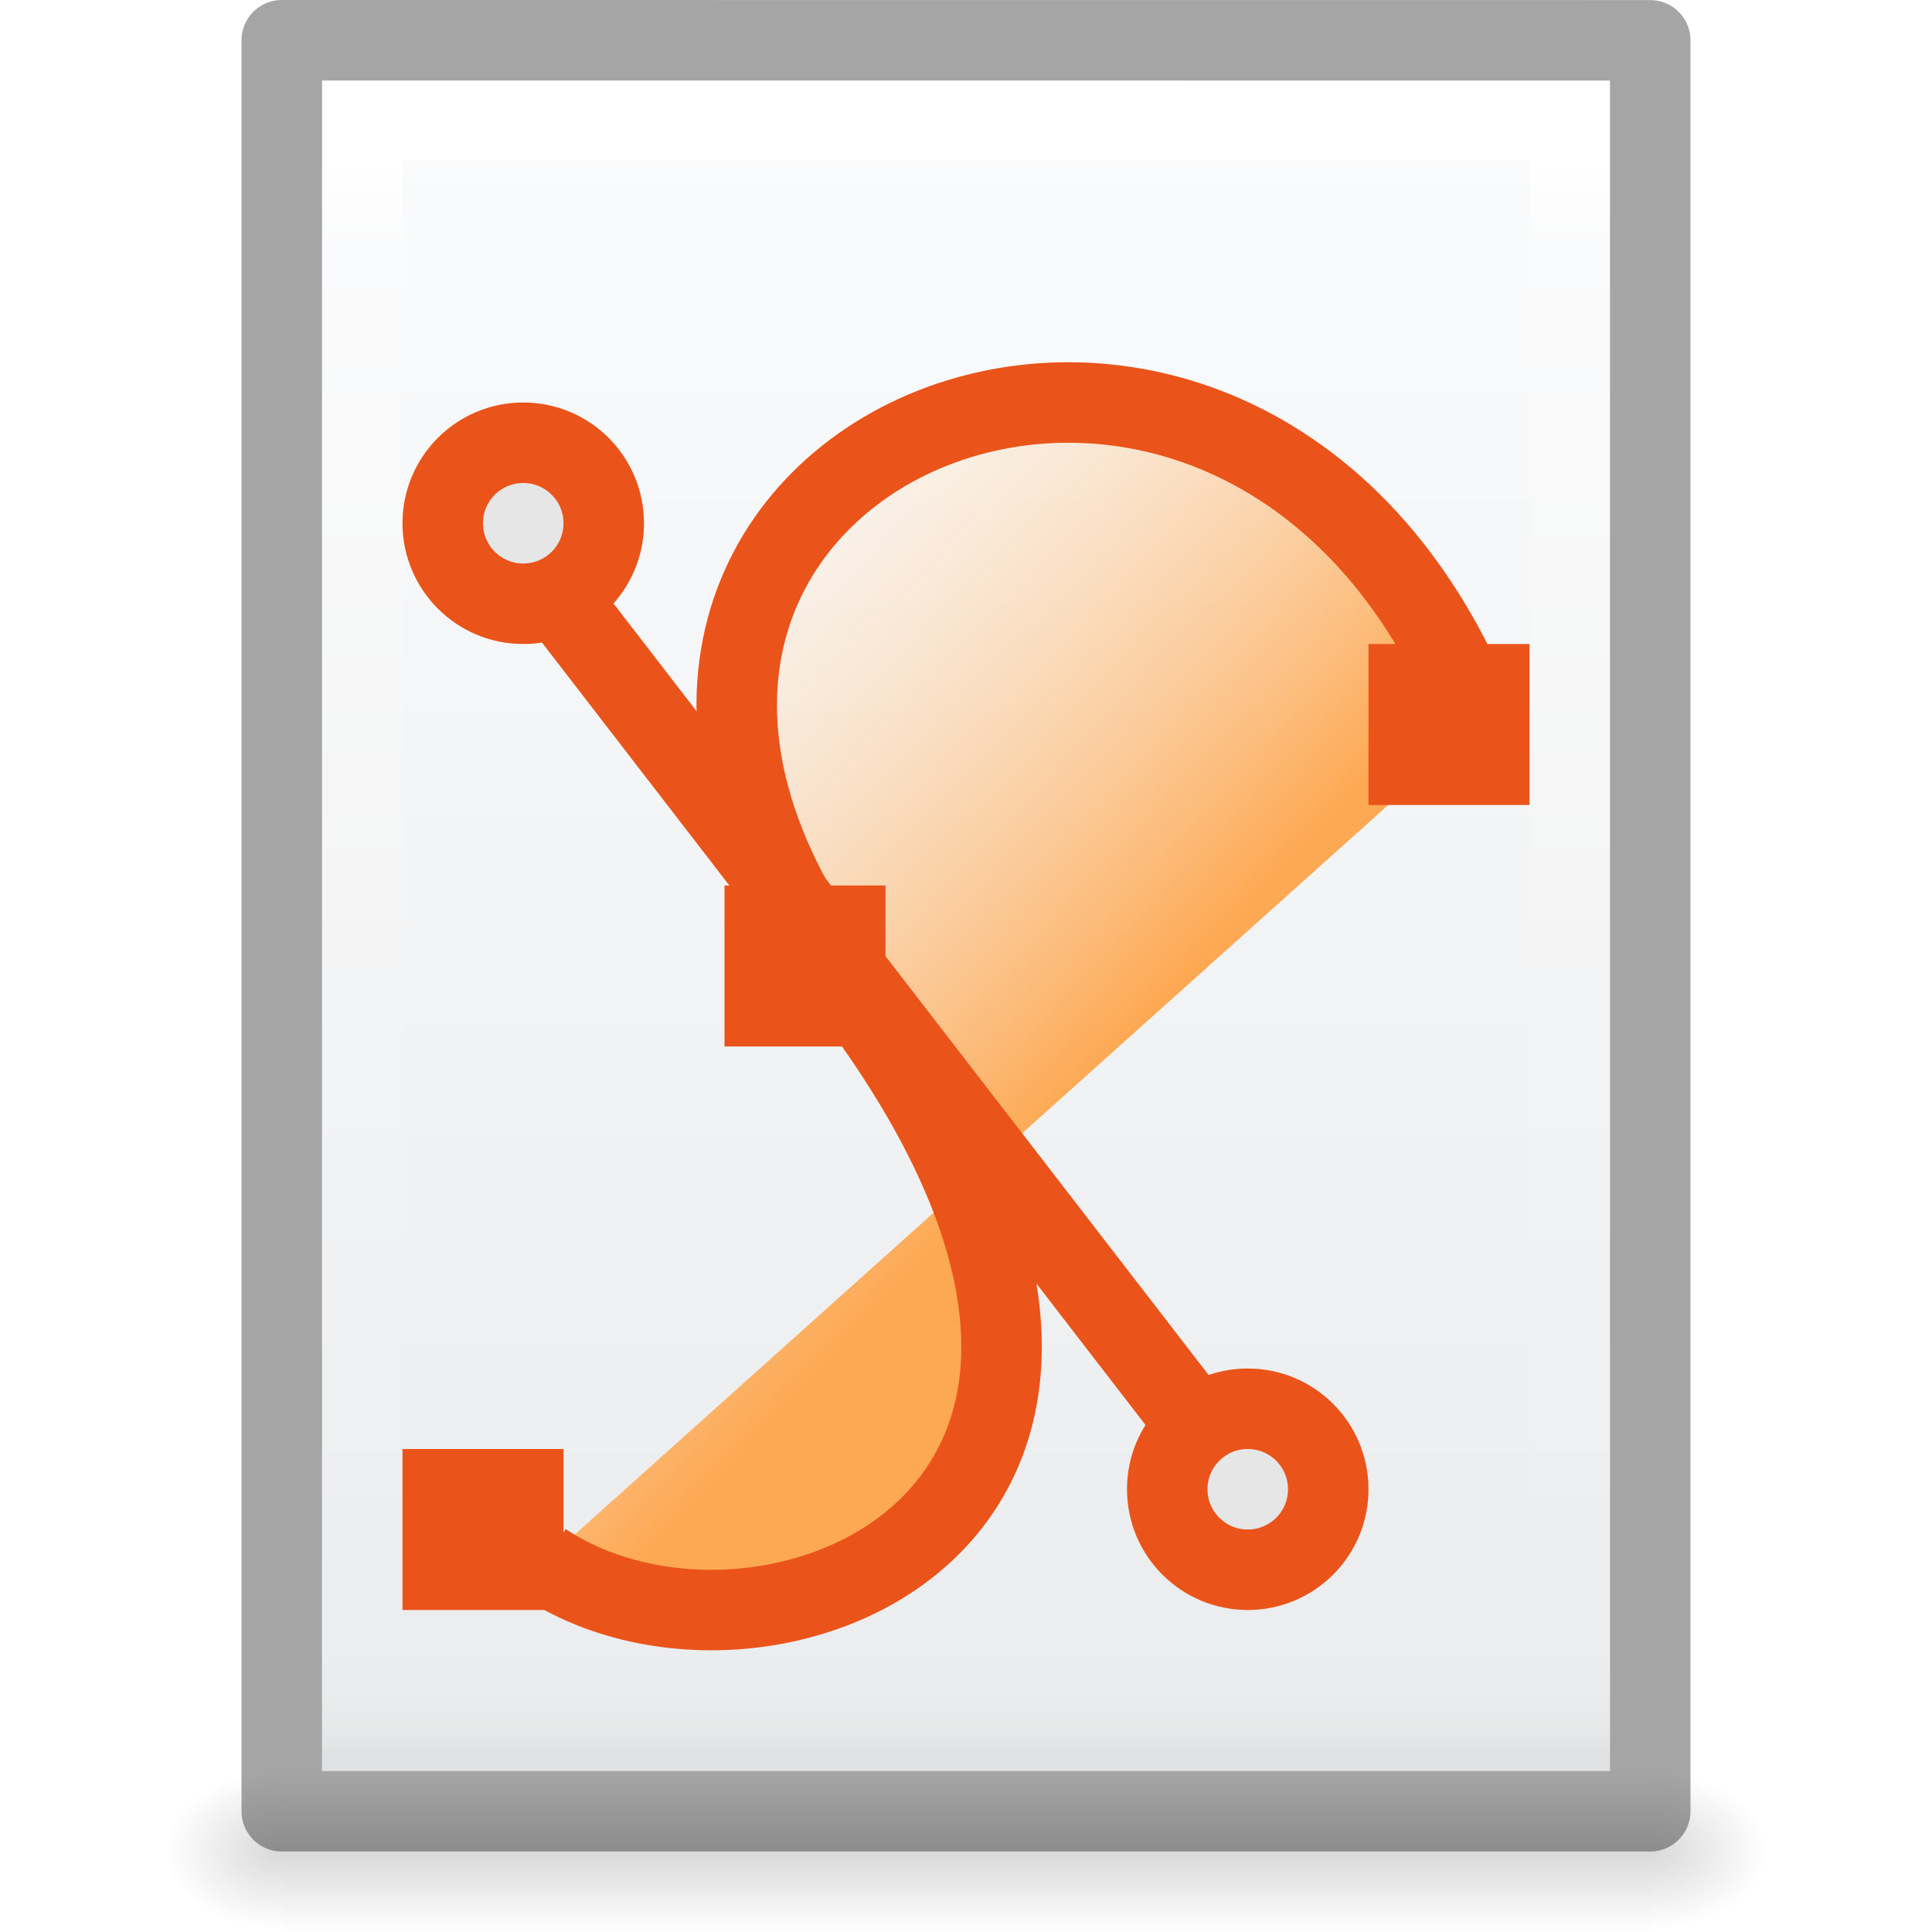
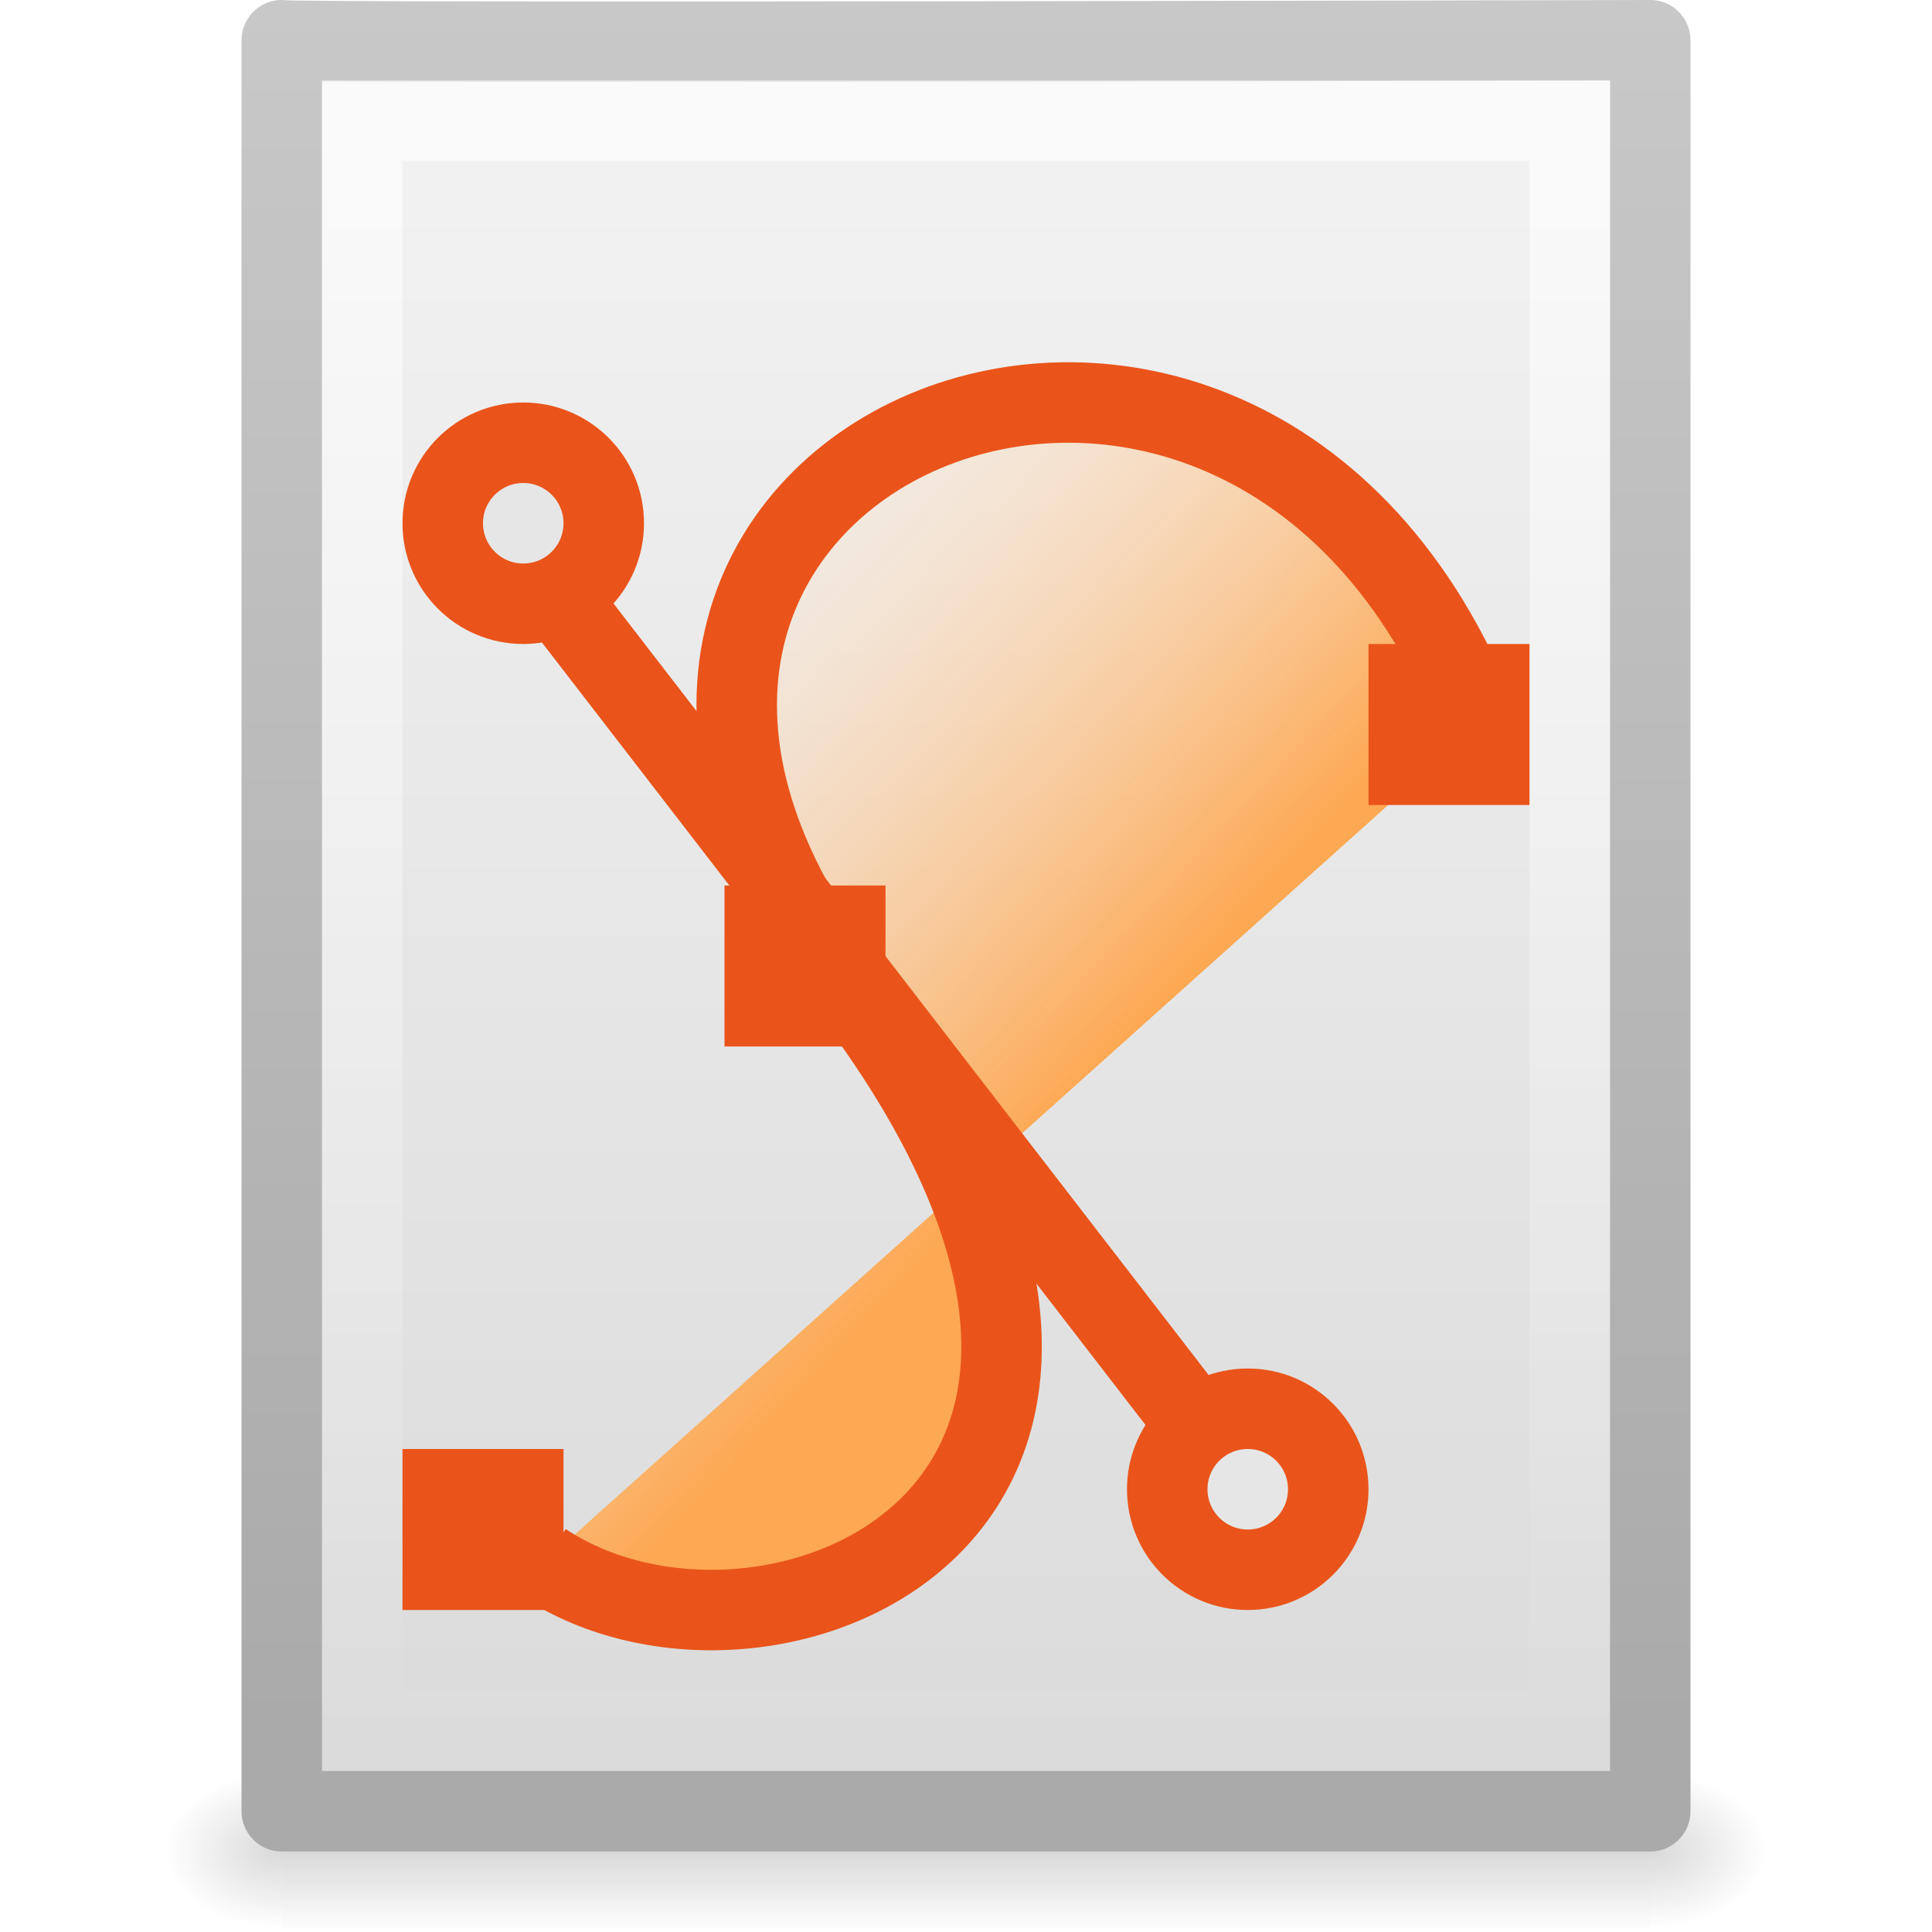
<svg xmlns="http://www.w3.org/2000/svg" xmlns:xlink="http://www.w3.org/1999/xlink" version="1.0" width="24" height="24" id="svg2770">
  <defs id="defs2772">
    <linearGradient id="linearGradient5048">
      <stop id="stop5050" style="stop-color:#000000;stop-opacity:0" offset="0" />
      <stop id="stop5056" style="stop-color:#000000;stop-opacity:1" offset="0.5" />
      <stop id="stop5052" style="stop-color:#000000;stop-opacity:0" offset="1" />
    </linearGradient>
    <linearGradient x1="302.857" y1="366.648" x2="302.857" y2="609.505" id="linearGradient2447" xlink:href="#linearGradient5048" gradientUnits="userSpaceOnUse" gradientTransform="matrix(0.0352071,0,0,0.00823529,-0.724852,18.98055)" />
    <radialGradient cx="605.714" cy="486.648" r="117.143" fx="605.714" fy="486.648" id="radialGradient2444" xlink:href="#linearGradient5060" gradientUnits="userSpaceOnUse" gradientTransform="matrix(-0.01204859,0,0,0.00823529,10.76121,18.98057)" />
    <linearGradient id="linearGradient5060">
      <stop id="stop5062" style="stop-color:#000000;stop-opacity:1" offset="0" />
      <stop id="stop5064" style="stop-color:#000000;stop-opacity:0" offset="1" />
    </linearGradient>
    <radialGradient cx="605.714" cy="486.648" r="117.143" fx="605.714" fy="486.648" id="radialGradient2441" xlink:href="#linearGradient5060" gradientUnits="userSpaceOnUse" gradientTransform="matrix(0.01204859,0,0,0.00823529,13.23879,18.98057)" />
    <linearGradient id="linearGradient3104">
      <stop id="stop3106" style="stop-color:#aaaaaa;stop-opacity:1" offset="0" />
      <stop id="stop3108" style="stop-color:#c8c8c8;stop-opacity:1" offset="1" />
    </linearGradient>
    <linearGradient x1="-51.786" y1="50.786" x2="-51.786" y2="2.906" id="linearGradient2438" xlink:href="#linearGradient3104" gradientUnits="userSpaceOnUse" gradientTransform="matrix(0.3922135,0,0,0.4473607,29.19929,-1.2387)" />
    <linearGradient id="linearGradient3600">
      <stop id="stop3602" style="stop-color:#f4f4f4;stop-opacity:1" offset="0" />
      <stop id="stop3604" style="stop-color:#dbdbdb;stop-opacity:1" offset="1" />
    </linearGradient>
    <linearGradient x1="25.132" y1="0.985" x2="25.132" y2="47.013" id="linearGradient2435" xlink:href="#linearGradient3600" gradientUnits="userSpaceOnUse" gradientTransform="matrix(0.4857154,0,0,0.4780255,0.3428305,-0.7059501)" />
    <radialGradient cx="102" cy="112.305" r="139.559" id="XMLID_8_" gradientUnits="userSpaceOnUse">
      <stop id="stop41" style="stop-color:#b7b8b9;stop-opacity:1" offset="0" />
      <stop id="stop47" style="stop-color:#ececec;stop-opacity:1" offset="0.189" />
      <stop id="stop49" style="stop-color:#fafafa;stop-opacity:0" offset="0.257" />
      <stop id="stop51" style="stop-color:#ffffff;stop-opacity:0" offset="0.301" />
      <stop id="stop53" style="stop-color:#fafafa;stop-opacity:0" offset="0.531" />
      <stop id="stop55" style="stop-color:#ebecec;stop-opacity:0" offset="0.845" />
      <stop id="stop57" style="stop-color:#e1e2e3;stop-opacity:0" offset="1" />
    </radialGradient>
    <radialGradient cx="102" cy="112.305" r="139.559" id="radialGradient2432" xlink:href="#XMLID_8_" gradientUnits="userSpaceOnUse" gradientTransform="matrix(0.1702128,0,0,-0.1907226,1.106383,23.7165)" />
    <linearGradient id="linearGradient3211">
      <stop id="stop3213" style="stop-color:#ffffff;stop-opacity:1" offset="0" />
      <stop id="stop3215" style="stop-color:#ffffff;stop-opacity:0" offset="1" />
    </linearGradient>
    <linearGradient x1="24" y1="2" x2="24" y2="46.017" id="linearGradient2429" xlink:href="#linearGradient3211" gradientUnits="userSpaceOnUse" gradientTransform="matrix(0.4545444,0,0,0.4651153,1.090934,0.3372293)" />
    <linearGradient id="linearGradient3555">
      <stop id="stop3557" style="stop-color:#aac5d5;stop-opacity:1" offset="0" />
      <stop id="stop3559" style="stop-color:#ffffff;stop-opacity:0" offset="1" />
    </linearGradient>
    <linearGradient x1="28.534" y1="24.24" x2="16.887" y2="13.664" id="linearGradient2768" xlink:href="#linearGradient3555" gradientUnits="userSpaceOnUse" gradientTransform="matrix(0.6594275,0,0,0.6465221,-4.032673,-3.594716)" />
    <linearGradient id="linearGradient8589">
      <stop id="stop8591" style="stop-color:#fefefe;stop-opacity:1" offset="0" />
      <stop id="stop8593" style="stop-color:#cbcbcb;stop-opacity:1" offset="1" />
    </linearGradient>
    <linearGradient x1="32.892" y1="8.059" x2="36.358" y2="5.457" id="linearGradient2425" xlink:href="#linearGradient8589" gradientUnits="userSpaceOnUse" gradientTransform="matrix(0.4778466,0,0,0.5524833,0.3722548,-0.0761283)" />
-     <linearGradient xlink:href="#linearGradient4102" id="linearGradient3023" gradientUnits="userSpaceOnUse" gradientTransform="matrix(1.050198,0,0,0.9932209,-1.681624,-0.764078)" x1="28.534" y1="24.24" x2="16.887" y2="13.664" />
+     <linearGradient x1="28.534" y1="24.24" x2="16.887" y2="13.664" id="linearGradient3023" xlink:href="#linearGradient4102" gradientUnits="userSpaceOnUse" gradientTransform="matrix(1.050198,0,0,0.9932209,-1.681624,-0.764078)" />
    <linearGradient id="linearGradient4102">
      <stop id="stop4104" style="stop-color:#fda852;stop-opacity:1" offset="0" />
      <stop id="stop4106" style="stop-color:#ffffff;stop-opacity:0" offset="1" />
    </linearGradient>
-     <linearGradient y2="13.664" x2="16.887" y1="24.24" x1="28.534" gradientTransform="matrix(1.050198,0,0,0.9932209,15.9786,-17.30175)" gradientUnits="userSpaceOnUse" id="linearGradient3057" xlink:href="#linearGradient4102" />
-     <linearGradient xlink:href="#linearGradient8589" id="linearGradient3054" gradientUnits="userSpaceOnUse" gradientTransform="matrix(0.4778466,0,0,0.5524833,0.3722548,-0.0761283)" x1="32.892" y1="8.059" x2="36.358" y2="5.457" />
-     <linearGradient xlink:href="#linearGradient4102" id="linearGradient3064" gradientUnits="userSpaceOnUse" gradientTransform="matrix(0.6594275,0,0,0.6465221,-4.032673,-3.594716)" x1="28.534" y1="24.24" x2="16.887" y2="13.664" />
-     <linearGradient xlink:href="#linearGradient3211" id="linearGradient3067" gradientUnits="userSpaceOnUse" gradientTransform="matrix(0.4545444,0,0,0.4651153,1.090934,0.3372293)" x1="24" y1="2" x2="24" y2="46.017" />
-     <radialGradient xlink:href="#XMLID_8_" id="radialGradient3070" gradientUnits="userSpaceOnUse" gradientTransform="matrix(0.1702128,0,0,-0.1907226,1.106383,23.7165)" cx="102" cy="112.305" r="139.559" />
-     <linearGradient xlink:href="#linearGradient3600" id="linearGradient3073" gradientUnits="userSpaceOnUse" gradientTransform="matrix(0.4857154,0,0,0.4780255,0.3428305,-0.7059501)" x1="25.132" y1="0.985" x2="25.132" y2="47.013" />
-     <linearGradient xlink:href="#linearGradient3104" id="linearGradient3075" gradientUnits="userSpaceOnUse" gradientTransform="matrix(0.3922135,0,0,0.4473607,29.19929,-1.2387)" x1="-51.786" y1="50.786" x2="-51.786" y2="2.906" />
-     <radialGradient xlink:href="#linearGradient5060" id="radialGradient3078" gradientUnits="userSpaceOnUse" gradientTransform="matrix(0.01204859,0,0,0.00823529,13.23879,18.98057)" cx="605.714" cy="486.648" fx="605.714" fy="486.648" r="117.143" />
-     <radialGradient xlink:href="#linearGradient5060" id="radialGradient3081" gradientUnits="userSpaceOnUse" gradientTransform="matrix(-0.01204859,0,0,0.00823529,10.76121,18.98057)" cx="605.714" cy="486.648" fx="605.714" fy="486.648" r="117.143" />
-     <linearGradient xlink:href="#linearGradient5048" id="linearGradient3084" gradientUnits="userSpaceOnUse" gradientTransform="matrix(0.0352071,0,0,0.00823529,-0.724852,18.98055)" x1="302.857" y1="366.648" x2="302.857" y2="609.505" />
-     <linearGradient x1="302.857" y1="366.648" x2="302.857" y2="609.505" id="linearGradient3826" xlink:href="#linearGradient5048-8" gradientUnits="userSpaceOnUse" gradientTransform="matrix(0.0352071,0,0,0.0082353,-0.724852,26.98055)" />
-     <linearGradient id="linearGradient5048-8">
-       <stop id="stop5050-3" style="stop-color:#000000;stop-opacity:0" offset="0" />
-       <stop id="stop5056-5" style="stop-color:#000000;stop-opacity:1" offset="0.5" />
-       <stop id="stop5052-1" style="stop-color:#000000;stop-opacity:0" offset="1" />
-     </linearGradient>
-     <radialGradient cx="605.714" cy="486.648" r="117.143" fx="605.714" fy="486.648" id="radialGradient3048" xlink:href="#linearGradient5060-2" gradientUnits="userSpaceOnUse" gradientTransform="matrix(-0.01204859,0,0,0.0082353,10.76121,26.98056)" />
-     <linearGradient id="linearGradient5060-2">
-       <stop id="stop5062-6" style="stop-color:#000000;stop-opacity:1" offset="0" />
-       <stop id="stop5064-9" style="stop-color:#000000;stop-opacity:0" offset="1" />
-     </linearGradient>
-     <radialGradient cx="605.714" cy="486.648" r="117.143" fx="605.714" fy="486.648" id="radialGradient3045" xlink:href="#linearGradient5060-2" gradientUnits="userSpaceOnUse" gradientTransform="matrix(0.01204859,0,0,0.0082353,13.23879,26.98056)" />
-     <linearGradient id="linearGradient3118">
-       <stop id="stop3120" style="stop-color:#000000;stop-opacity:1" offset="0" />
-       <stop id="stop3122" style="stop-color:#000000;stop-opacity:0" offset="1" />
-     </linearGradient>
-     <linearGradient x1="25.132" y1="0.985" x2="25.132" y2="47.013" id="linearGradient3122" xlink:href="#linearGradient3600-4" gradientUnits="userSpaceOnUse" gradientTransform="matrix(0.4857154,0,0,0.4780251,0.3428289,7.294046)" />
-     <linearGradient id="linearGradient3600-4">
-       <stop id="stop3602-7" style="stop-color:#f4f4f4;stop-opacity:1" offset="0" />
-       <stop id="stop3604-6" style="stop-color:#dbdbdb;stop-opacity:1" offset="1" />
-     </linearGradient>
-     <linearGradient x1="-51.786" y1="50.786" x2="-51.786" y2="2.906" id="linearGradient3124" xlink:href="#linearGradient3104-5" gradientUnits="userSpaceOnUse" gradientTransform="matrix(0.3922136,0,0,0.4473603,29.1993,6.761297)" />
-     <linearGradient id="linearGradient3104-5">
-       <stop id="stop3106-6" style="stop-color:#a0a0a0;stop-opacity:1" offset="0" />
-       <stop id="stop3108-9" style="stop-color:#bebebe;stop-opacity:1" offset="1" />
-     </linearGradient>
-     <linearGradient x1="24" y1="5.564" x2="24" y2="43" id="linearGradient3119" xlink:href="#linearGradient3977" gradientUnits="userSpaceOnUse" gradientTransform="matrix(0.4054051,0,0,0.5405406,2.269687,6.527032)" />
-     <linearGradient id="linearGradient3977">
-       <stop id="stop3979" style="stop-color:#ffffff;stop-opacity:1" offset="0" />
-       <stop id="stop3981" style="stop-color:#ffffff;stop-opacity:0.235" offset="0.036" />
-       <stop id="stop3983" style="stop-color:#ffffff;stop-opacity:0.157" offset="0.951" />
-       <stop id="stop3985" style="stop-color:#ffffff;stop-opacity:0.392" offset="1" />
-     </linearGradient>
-     <linearGradient gradientTransform="matrix(0.4054051,0,0,0.5405406,2.269687,6.527032)" gradientUnits="userSpaceOnUse" xlink:href="#linearGradient3977-9" id="linearGradient3119-7" y2="43" x2="24" y1="6.425" x1="24.001" />
-     <linearGradient gradientTransform="matrix(0.4571418,0,0,0.4562951,1.028596,7.848909)" gradientUnits="userSpaceOnUse" xlink:href="#linearGradient3927" id="linearGradient3122-21" y2="47.013" x2="25.132" y1="0.985" x1="25.132" />
-     <radialGradient gradientTransform="matrix(0.01204859,0,0,0.0082353,13.23879,26.98056)" gradientUnits="userSpaceOnUse" xlink:href="#linearGradient5060" id="radialGradient3045-1" fy="486.648" fx="605.714" r="117.143" cy="486.648" cx="605.714" />
-     <radialGradient gradientTransform="matrix(-0.01204859,0,0,0.0082353,10.76121,26.98056)" gradientUnits="userSpaceOnUse" xlink:href="#linearGradient5060" id="radialGradient3048-7" fy="486.648" fx="605.714" r="117.143" cy="486.648" cx="605.714" />
-     <linearGradient gradientTransform="matrix(0.0352071,0,0,0.0082353,-0.724852,26.98055)" gradientUnits="userSpaceOnUse" xlink:href="#linearGradient5048" id="linearGradient4276" y2="609.505" x2="302.857" y1="366.648" x1="302.857" />
-     <linearGradient id="linearGradient3977-9">
-       <stop offset="0" style="stop-color:#ffffff;stop-opacity:1;" id="stop3979-8" />
-       <stop id="stop3981-8" style="stop-color:#ffffff;stop-opacity:0.235;" offset="0.049" />
-       <stop offset="0.951" style="stop-color:#ffffff;stop-opacity:0" id="stop3983-0" />
-       <stop offset="1" style="stop-color:#000000;stop-opacity:0.043" id="stop3985-0" />
-     </linearGradient>
-     <linearGradient id="linearGradient3927">
-       <stop id="stop3929" offset="0" style="stop-color:#fbfcfd;stop-opacity:1" />
-       <stop id="stop3931" offset="1" style="stop-color:#ebeced;stop-opacity:1" />
-     </linearGradient>
-     <linearGradient gradientTransform="matrix(0.4857154,0,0,0.4780251,-5.657171,-9.095558)" gradientUnits="userSpaceOnUse" xlink:href="#linearGradient3927" id="linearGradient3122-2" y2="47.013" x2="25.132" y1="0.985" x1="25.132" />
-     <linearGradient gradientTransform="matrix(0.3922136,0,0,0.4473603,29.1993,-1.238697)" gradientUnits="userSpaceOnUse" xlink:href="#linearGradient3104-5" id="linearGradient3124-7" y2="2.906" x2="-51.786" y1="50.786" x1="-51.786" />
-     <linearGradient xlink:href="#linearGradient5048-8" id="linearGradient4297" gradientUnits="userSpaceOnUse" gradientTransform="matrix(0.0352071,0,0,0.0082353,-0.724852,26.98055)" x1="302.857" y1="366.648" x2="302.857" y2="609.505" />
+     <linearGradient x1="28.534" y1="24.24" x2="16.887" y2="13.664" id="linearGradient3057" xlink:href="#linearGradient4102" gradientUnits="userSpaceOnUse" gradientTransform="matrix(1.050198,0,0,0.9932209,15.9786,-17.30175)" />
+     <linearGradient x1="32.892" y1="8.059" x2="36.358" y2="5.457" id="linearGradient3054" xlink:href="#linearGradient8589" gradientUnits="userSpaceOnUse" gradientTransform="matrix(0.4778466,0,0,0.5524833,0.3722548,-0.0761283)" />
+     <linearGradient x1="28.534" y1="24.24" x2="16.887" y2="13.664" id="linearGradient3064" xlink:href="#linearGradient4102" gradientUnits="userSpaceOnUse" gradientTransform="matrix(0.6594275,0,0,0.6465221,-4.032673,-3.594716)" />
+     <linearGradient x1="24" y1="2" x2="24" y2="46.017" id="linearGradient3067" xlink:href="#linearGradient3211" gradientUnits="userSpaceOnUse" gradientTransform="matrix(0.4545444,0,0,0.4651153,1.090934,0.3372293)" />
+     <radialGradient cx="102" cy="112.305" r="139.559" id="radialGradient3070" xlink:href="#XMLID_8_" gradientUnits="userSpaceOnUse" gradientTransform="matrix(0.1702128,0,0,-0.1907226,1.106383,23.7165)" />
+     <linearGradient x1="25.132" y1="0.985" x2="25.132" y2="47.013" id="linearGradient3073" xlink:href="#linearGradient3600" gradientUnits="userSpaceOnUse" gradientTransform="matrix(0.4857154,0,0,0.4780255,0.3428305,-0.7059501)" />
+     <linearGradient x1="-51.786" y1="50.786" x2="-51.786" y2="2.906" id="linearGradient3075" xlink:href="#linearGradient3104" gradientUnits="userSpaceOnUse" gradientTransform="matrix(0.3922135,0,0,0.4473607,29.19929,-1.2387)" />
+     <radialGradient cx="605.714" cy="486.648" r="117.143" fx="605.714" fy="486.648" id="radialGradient3078" xlink:href="#linearGradient5060" gradientUnits="userSpaceOnUse" gradientTransform="matrix(0.01204859,0,0,0.00823529,13.23879,18.98057)" />
+     <radialGradient cx="605.714" cy="486.648" r="117.143" fx="605.714" fy="486.648" id="radialGradient3081" xlink:href="#linearGradient5060" gradientUnits="userSpaceOnUse" gradientTransform="matrix(-0.01204859,0,0,0.00823529,10.76121,18.98057)" />
+     <linearGradient x1="302.857" y1="366.648" x2="302.857" y2="609.505" id="linearGradient3084" xlink:href="#linearGradient5048" gradientUnits="userSpaceOnUse" gradientTransform="matrix(0.0352071,0,0,0.00823529,-0.724852,18.98055)" />
  </defs>
-   <g id="g4288">
-     <g id="layer1-7" transform="translate(0,-8)">
-       <rect style="display:inline;overflow:visible;visibility:visible;opacity:0.15;fill:url(#linearGradient4297);fill-opacity:1;fill-rule:nonzero;stroke:none;stroke-width:1;marker:none" id="rect2879-7" y="30" x="3.5" height="2" width="17" />
-       <path style="display:inline;overflow:visible;visibility:visible;opacity:0.15;fill:url(#radialGradient3048-7);fill-opacity:1;fill-rule:nonzero;stroke:none;stroke-width:1;marker:none" id="path2881-2" d="m 3.5,30 c 0,0 0,2 0,2 C 2.88,32.004 2,31.552 2,31 2,30.448 2.692,30 3.5,30 Z" />
-       <path style="display:inline;overflow:visible;visibility:visible;opacity:0.15;fill:url(#radialGradient3045-1);fill-opacity:1;fill-rule:nonzero;stroke:none;stroke-width:1;marker:none" id="path2883-6" d="m 20.5,30 c 0,0 0,2 0,2 0.62,0.004 1.5,-0.448 1.5,-1 0,-0.552 -0.692,-1 -1.5,-1 z" />
-       <path style="display:inline;fill:url(#linearGradient3122-21);fill-opacity:1;stroke:none;stroke-width:1;stroke-linecap:butt;stroke-linejoin:round;stroke-miterlimit:4;stroke-dasharray:none;stroke-dashoffset:0;stroke-opacity:1" id="path4160-3-1" d="M 4,9 C 7.666,9 20,9.001 20,9.001 L 20,30 C 20,30 9.333,30 4,30 4,23 4,16 4,9 Z" />
-       <path style="fill:none;stroke:url(#linearGradient3119-7);stroke-width:1;stroke-linecap:round;stroke-linejoin:miter;stroke-miterlimit:4;stroke-dasharray:none;stroke-dashoffset:0;stroke-opacity:1" id="rect6741-1-6" d="m 19.5,29.5 -15,0 0,-20 15,0 z" />
-     </g>
-     <path style="display:inline;fill:none;fill-opacity:1;stroke:#000000;stroke-width:1;stroke-linecap:butt;stroke-linejoin:round;stroke-miterlimit:4;stroke-dasharray:none;stroke-dashoffset:0;stroke-opacity:0.353" id="path4160-3-3" d="m 3.5,0.5 c 3.896,0 17,0.001 17,0.001 l 2.1e-5,21.999 c 0,0 -11.333,0 -17,0 0,-7.333 0,-14.667 0,-22 z" />
-   </g>
-   <path style="fill:url(#linearGradient3064);fill-opacity:1;fill-rule:evenodd;stroke:#ea541a;stroke-width:1px;stroke-linecap:butt;stroke-linejoin:miter;stroke-opacity:1" id="path2783" d="m 6.751,19.411 c 2.754,1.832 8.767,-0.619 3.768,-7.176 C 5.566,5.736 15.442,1.474 18.372,8.989" />
-   <rect style="fill:#ea541a;fill-opacity:1;stroke:none" id="rect3565" y="18" x="5" height="2" width="2" />
-   <rect style="fill:#ea541a;fill-opacity:1;stroke:none" id="rect3567" y="8" x="17" height="2" width="2" />
-   <path style="fill:none;stroke:#ea541a;stroke-width:1px;stroke-linecap:butt;stroke-linejoin:miter;stroke-opacity:1" id="path3571" d="M 6.089,6.329 15.589,18.645" />
-   <path style="fill:#e6e6e6;fill-opacity:1;stroke:#ea541a;stroke-width:1;stroke-linecap:butt;stroke-miterlimit:4;stroke-opacity:1;stroke-dasharray:none" id="path3573" d="m 7.5,6.5 c 3.72e-4,0.552 -0.447,1 -1,1 -0.553,0 -1,-0.448 -1,-1 -3.72e-4,-0.552 0.447,-1 1,-1 0.553,0 1,0.448 1,1 l 0,0 z" />
-   <path style="fill:#e6e6e6;fill-opacity:1;stroke:#ea541a;stroke-width:1;stroke-linecap:butt;stroke-miterlimit:4;stroke-opacity:1;stroke-dasharray:none" id="path3575" d="m 16.5,18.5 c 3.73e-4,0.552 -0.447,1 -1,1 -0.553,0 -1,-0.448 -1,-1 -3.72e-4,-0.552 0.447,-1 1,-1 0.553,0 1,0.448 1,1 l 0,0 z" />
-   <rect style="fill:#ea541a;fill-opacity:1;stroke:none" id="rect3569" y="11" x="9" height="2" width="2" />
+   <rect width="17" height="2" x="3.5" y="22" id="rect2879" style="opacity:0.15;fill:url(#linearGradient3084);fill-opacity:1;fill-rule:nonzero;stroke:none;stroke-width:1;marker:none;visibility:visible;display:inline;overflow:visible" />
+   <path d="m 3.5,22 c 0,0 0,2 0,2 C 2.88,24.004 2,23.552 2,23 2,22.448 2.692,22 3.5,22 z" id="path2881" style="opacity:0.15;fill:url(#radialGradient3081);fill-opacity:1;fill-rule:nonzero;stroke:none;stroke-width:1;marker:none;visibility:visible;display:inline;overflow:visible" />
+   <path d="m 20.5,22 c 0,0 0,2 0,2 0.62,0.004 1.5,-0.448 1.5,-1 0,-0.552 -0.692,-1 -1.5,-1 z" id="path2883" style="opacity:0.15;fill:url(#radialGradient3078);fill-opacity:1;fill-rule:nonzero;stroke:none;stroke-width:1;marker:none;visibility:visible;display:inline;overflow:visible" />
+   <path d="M 3.5,0.5 C 3.463,0.543 20.5,0.5 20.5,0.5 c 0,5.729 3.9e-5,16.271 3.9e-5,22 -5.667,0 -11.333,0 -17,0 0,-7.333 0,-14.667 0,-22 z" id="path4160" style="fill:url(#linearGradient3073);fill-opacity:1;stroke:url(#linearGradient3075);stroke-width:1;stroke-linecap:butt;stroke-linejoin:round;stroke-miterlimit:4;stroke-opacity:1;stroke-dasharray:none;stroke-dashoffset:0;display:inline" />
+   <path d="m 19.5,1 c 0,5.208 0,15.292 0,20.5 -5,0 -10,0 -15,0 0,-6.667 0,-13.333 0,-20 3.437,0 11.063,0 14.5,0" id="path2435" style="opacity:0.6;fill:none;stroke:url(#linearGradient3067);stroke-width:1;stroke-linecap:butt;stroke-linejoin:miter;stroke-miterlimit:4;stroke-opacity:1;stroke-dasharray:none;stroke-dashoffset:0;display:inline" />
+   <path d="m 6.751,19.411 c 2.754,1.832 8.767,-0.619 3.768,-7.176 C 5.566,5.736 15.442,1.474 18.372,8.989" id="path2783" style="fill:url(#linearGradient3064);fill-opacity:1;fill-rule:evenodd;stroke:#ea541a;stroke-width:1px;stroke-linecap:butt;stroke-linejoin:miter;stroke-opacity:1" />
+   <rect width="2" height="2" x="5" y="18" id="rect3565" style="fill:#ea541a;fill-opacity:1;stroke:none" />
+   <rect width="2" height="2" x="17" y="8" id="rect3567" style="fill:#ea541a;fill-opacity:1;stroke:none" />
+   <path d="M 6.089,6.329 15.589,18.645" id="path3571" style="fill:none;stroke:#ea541a;stroke-width:1px;stroke-linecap:butt;stroke-linejoin:miter;stroke-opacity:1" />
+   <path d="m 7.5,6.5 c 3.72e-4,0.552 -0.447,1 -1,1 -0.553,0 -1,-0.448 -1,-1 -3.72e-4,-0.552 0.447,-1 1,-1 0.553,0 1,0.448 1,1 l 0,0 z" id="path3573" style="fill:#e6e6e6;fill-opacity:1;stroke:#ea541a;stroke-width:1;stroke-linecap:butt;stroke-miterlimit:4;stroke-opacity:1;stroke-dasharray:none" />
+   <path d="m 16.5,18.5 c 3.73e-4,0.552 -0.447,1 -1,1 -0.553,0 -1,-0.448 -1,-1 -3.72e-4,-0.552 0.447,-1 1,-1 0.553,0 1,0.448 1,1 l 0,0 z" id="path3575" style="fill:#e6e6e6;fill-opacity:1;stroke:#ea541a;stroke-width:1;stroke-linecap:butt;stroke-miterlimit:4;stroke-opacity:1;stroke-dasharray:none" />
+   <rect width="2" height="2" x="9" y="11" id="rect3569" style="fill:#ea541a;fill-opacity:1;stroke:none" />
</svg>
